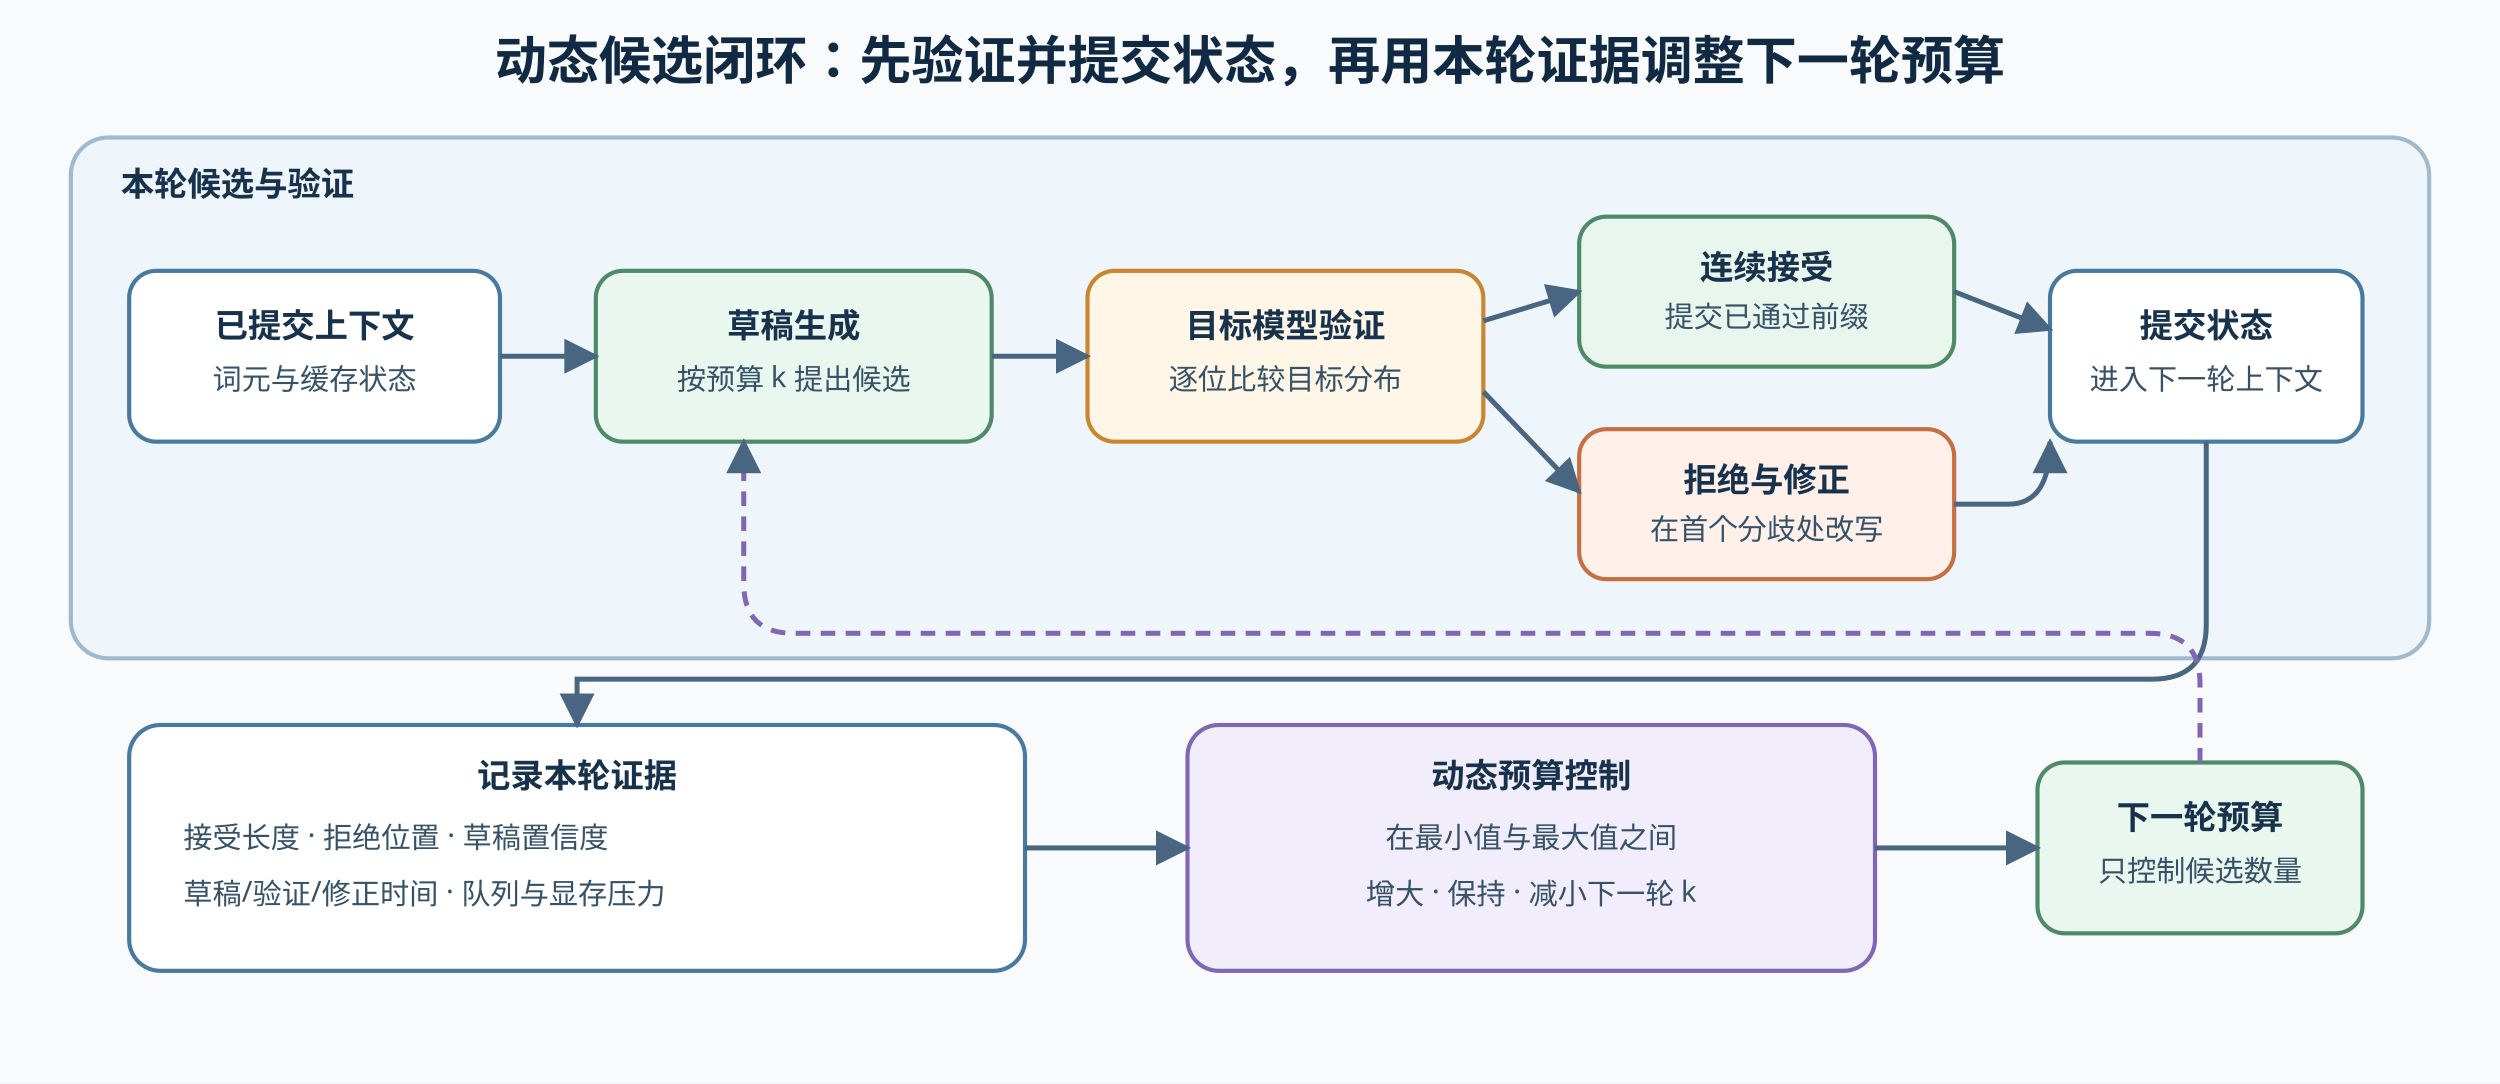
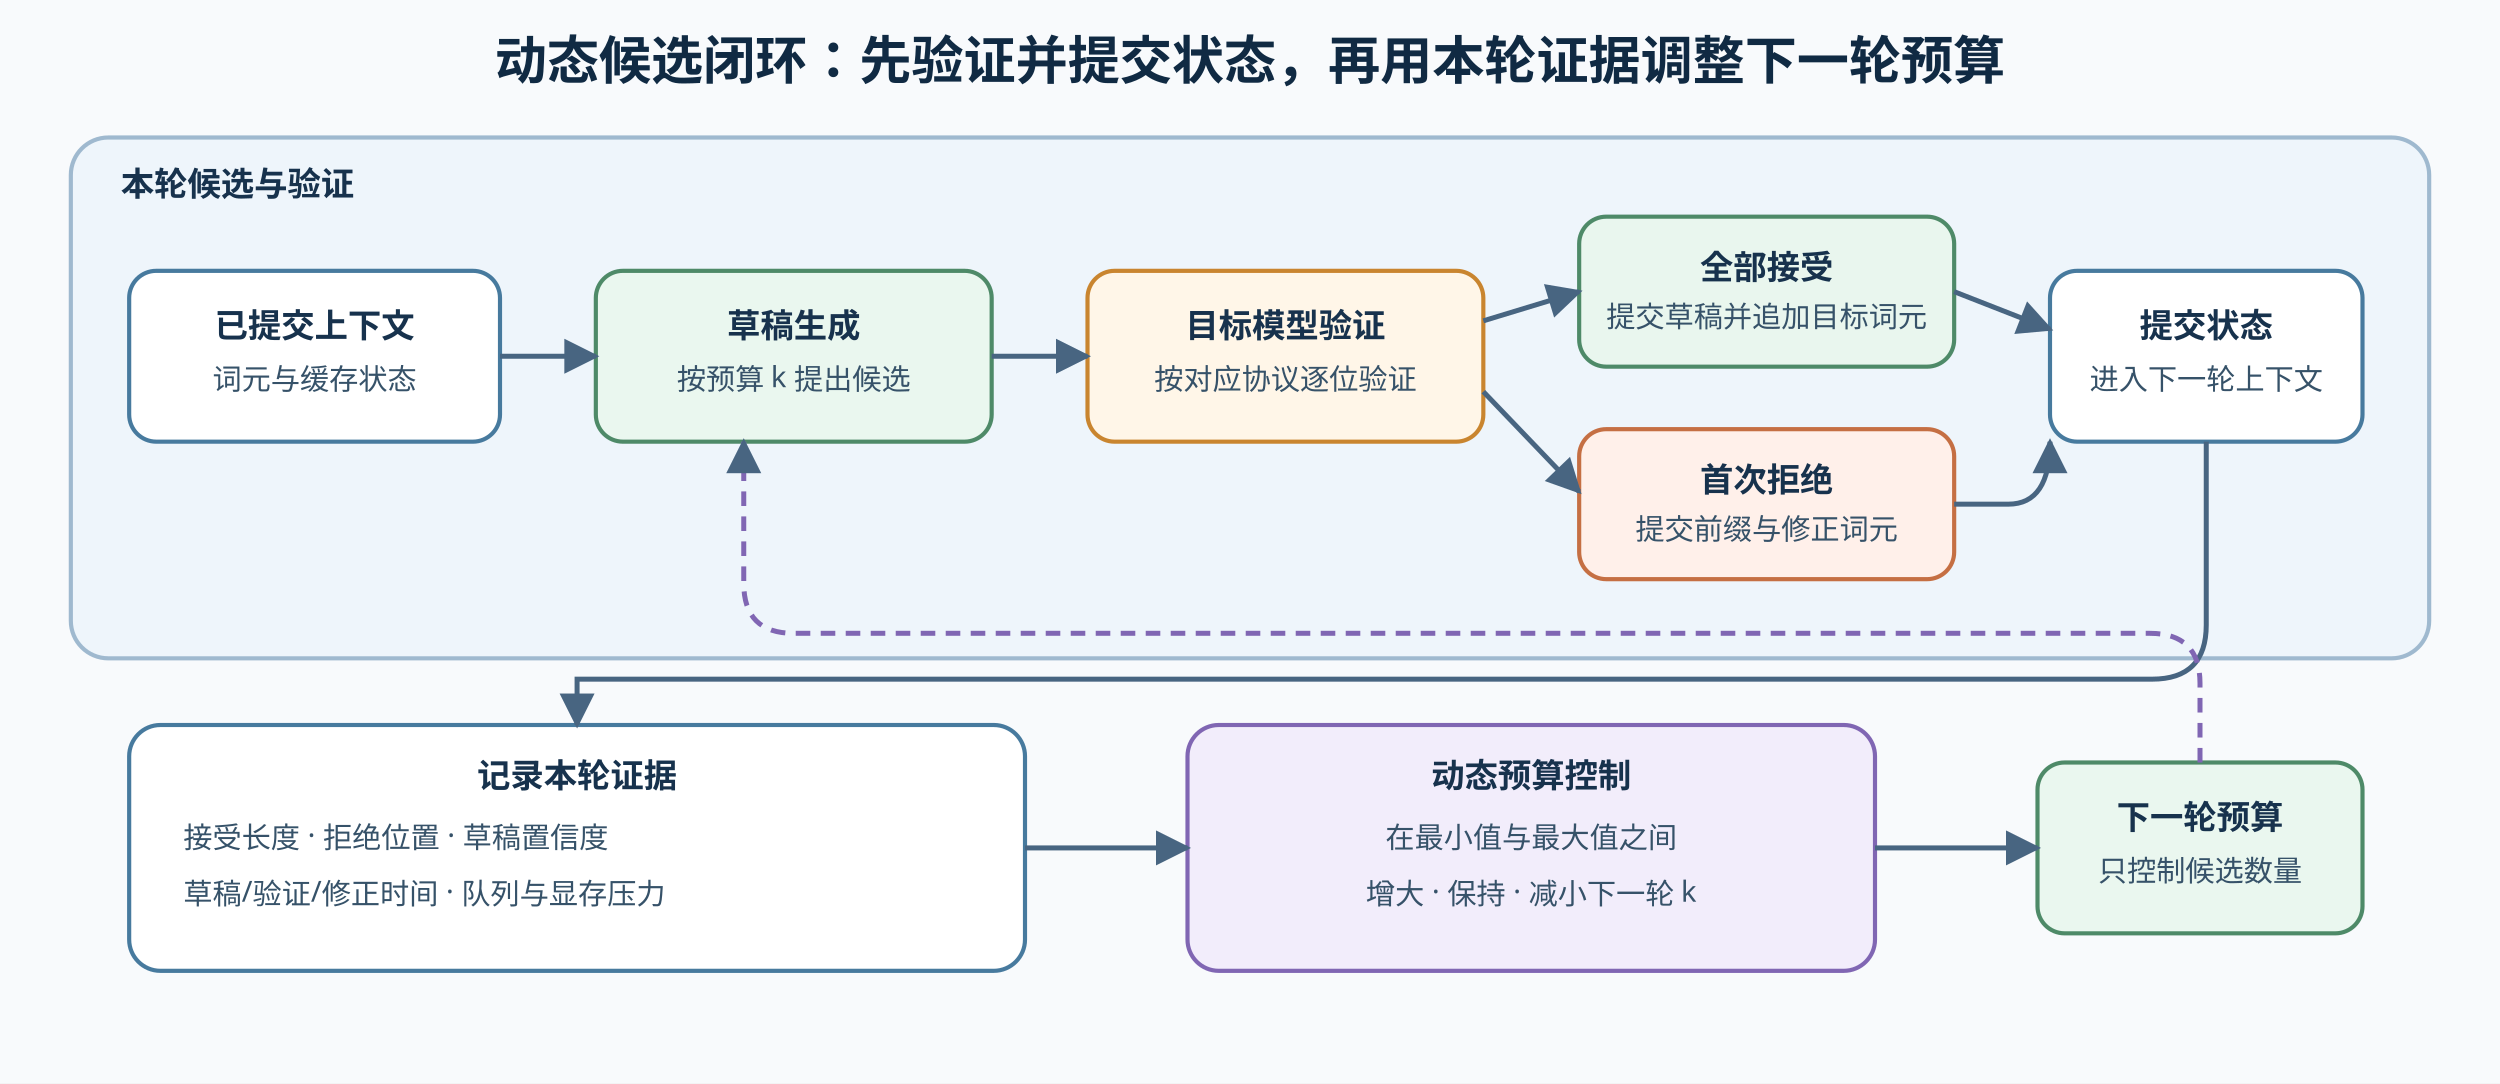
<svg xmlns="http://www.w3.org/2000/svg" width="1200" height="520" viewBox="0 0 1200 520">
  <defs>
    <marker id="arrow" viewBox="0 0 10 10" refX="9" refY="5" markerWidth="7" markerHeight="7" orient="auto">
      <path d="M0 0 L10 5 L0 10 Z" fill="#486581" />
    </marker>
    <style>
      .title{font:700 25px sans-serif;fill:#102a43}.group{fill:#eef5fb;stroke:#9fb9cf;stroke-width:2}.node{fill:#fff;stroke:#477a9e;stroke-width:2}.draft{fill:#eaf7ef;stroke:#4e8a68;stroke-width:2}.verify{fill:#fff6e8;stroke:#c9852f;stroke-width:2}.accept{fill:#e9f6ee;stroke:#4e8a68;stroke-width:2}.reject{fill:#fff0ea;stroke:#c56f43;stroke-width:2}.control{fill:#f2edfb;stroke:#8066b3;stroke-width:2}.label{font:700 16px sans-serif;fill:#17324d}.small{font:14px sans-serif;fill:#365269}.edge{fill:none;stroke:#486581;stroke-width:2.4;marker-end:url(#arrow)}.feedback{fill:none;stroke:#8066b3;stroke-width:2.4;stroke-dasharray:7 5;marker-end:url(#arrow)}
    </style>
  </defs>
  <rect x="0" y="0" width="1200" height="520" fill="#f8fafc" />
  <text x="600" y="38" text-anchor="middle" class="title">动态候选闭环：先验证并提交状态，再用本轮证据调整下一轮预算</text>
  <rect x="34" y="66" width="1132" height="250" rx="18" class="group" />
  <text x="58" y="94" class="label">本轮候选与验证</text>
  <rect x="62" y="130" width="178" height="82" rx="13" class="node" />
  <text x="151" y="162" text-anchor="middle" class="label">已提交上下文</text>
  <text x="151" y="187" text-anchor="middle" class="small">词元与缓存状态</text>
  <rect x="286" y="130" width="190" height="82" rx="13" class="draft" />
  <text x="381" y="162" text-anchor="middle" class="label">草稿生成</text>
  <text x="381" y="187" text-anchor="middle" class="small">按预算 k 提出候选</text>
  <rect x="522" y="130" width="190" height="82" rx="13" class="verify" />
  <text x="617" y="162" text-anchor="middle" class="label">目标模型验证</text>
-   <text x="617" y="187" text-anchor="middle" class="small">逐位比较目标分布</text>
+   <text x="617" y="187" text-anchor="middle" class="small">按对应协议逐位验证</text>
  <rect x="758" y="104" width="180" height="72" rx="13" class="accept" />
-   <text x="848" y="134" text-anchor="middle" class="label">连续接受</text>
-   <text x="848" y="157" text-anchor="middle" class="small">提交已通过前缀</text>
+   <text x="848" y="134" text-anchor="middle" class="label">全部接受</text>
+   <text x="848" y="157" text-anchor="middle" class="small">提交草稿并追加目标词元</text>
  <rect x="758" y="206" width="180" height="72" rx="13" class="reject" />
-   <text x="848" y="236" text-anchor="middle" class="label">拒绝与修正</text>
-   <text x="848" y="259" text-anchor="middle" class="small">在首个分歧处改写</text>
+   <text x="848" y="236" text-anchor="middle" class="label">首次拒绝</text>
+   <text x="848" y="259" text-anchor="middle" class="small">提交前缀与修正词元</text>
  <rect x="984" y="130" width="150" height="82" rx="13" class="node" />
  <text x="1059" y="162" text-anchor="middle" class="label">提交状态</text>
  <text x="1059" y="187" text-anchor="middle" class="small">进入下一轮上下文</text>
  <path d="M240 171 H286" class="edge" />
  <path d="M476 171 H522" class="edge" />
  <path d="M712 154 L758 140" class="edge" />
  <path d="M712 188 L758 236" class="edge" />
  <path d="M938 140 L984 158" class="edge" />
  <path d="M938 242 L964 242 Q984 242 984 212" class="edge" />
  <rect x="62" y="348" width="430" height="118" rx="15" class="node" />
  <text x="277" y="378" text-anchor="middle" class="label">记录本轮证据</text>
  <text x="88" y="407" class="small">接受长度 · 拒绝位置 · 草稿置信度</text>
  <text x="88" y="434" class="small">草稿/验证/修正时间 · 队列与显存压力</text>
  <rect x="570" y="348" width="330" height="118" rx="15" class="control" />
  <text x="735" y="378" text-anchor="middle" class="label">动态预算控制</text>
  <text x="735" y="407" text-anchor="middle" class="small">在最小值与最大值之间</text>
  <text x="735" y="434" text-anchor="middle" class="small">增大 · 保持 · 减小下一轮 k</text>
  <rect x="978" y="366" width="156" height="82" rx="13" class="draft" />
  <text x="1056" y="398" text-anchor="middle" class="label">下一轮预算</text>
  <text x="1056" y="423" text-anchor="middle" class="small">只控制候选数量</text>
  <path d="M1059 212 V300 Q1059 326 1033 326 H277 V348" class="edge" />
  <path d="M492 407 H570" class="edge" />
  <path d="M900 407 H978" class="edge" />
  <path d="M1056 366 V328 Q1056 304 1032 304 H381 Q357 304 357 280 V212" class="feedback" />
</svg>
